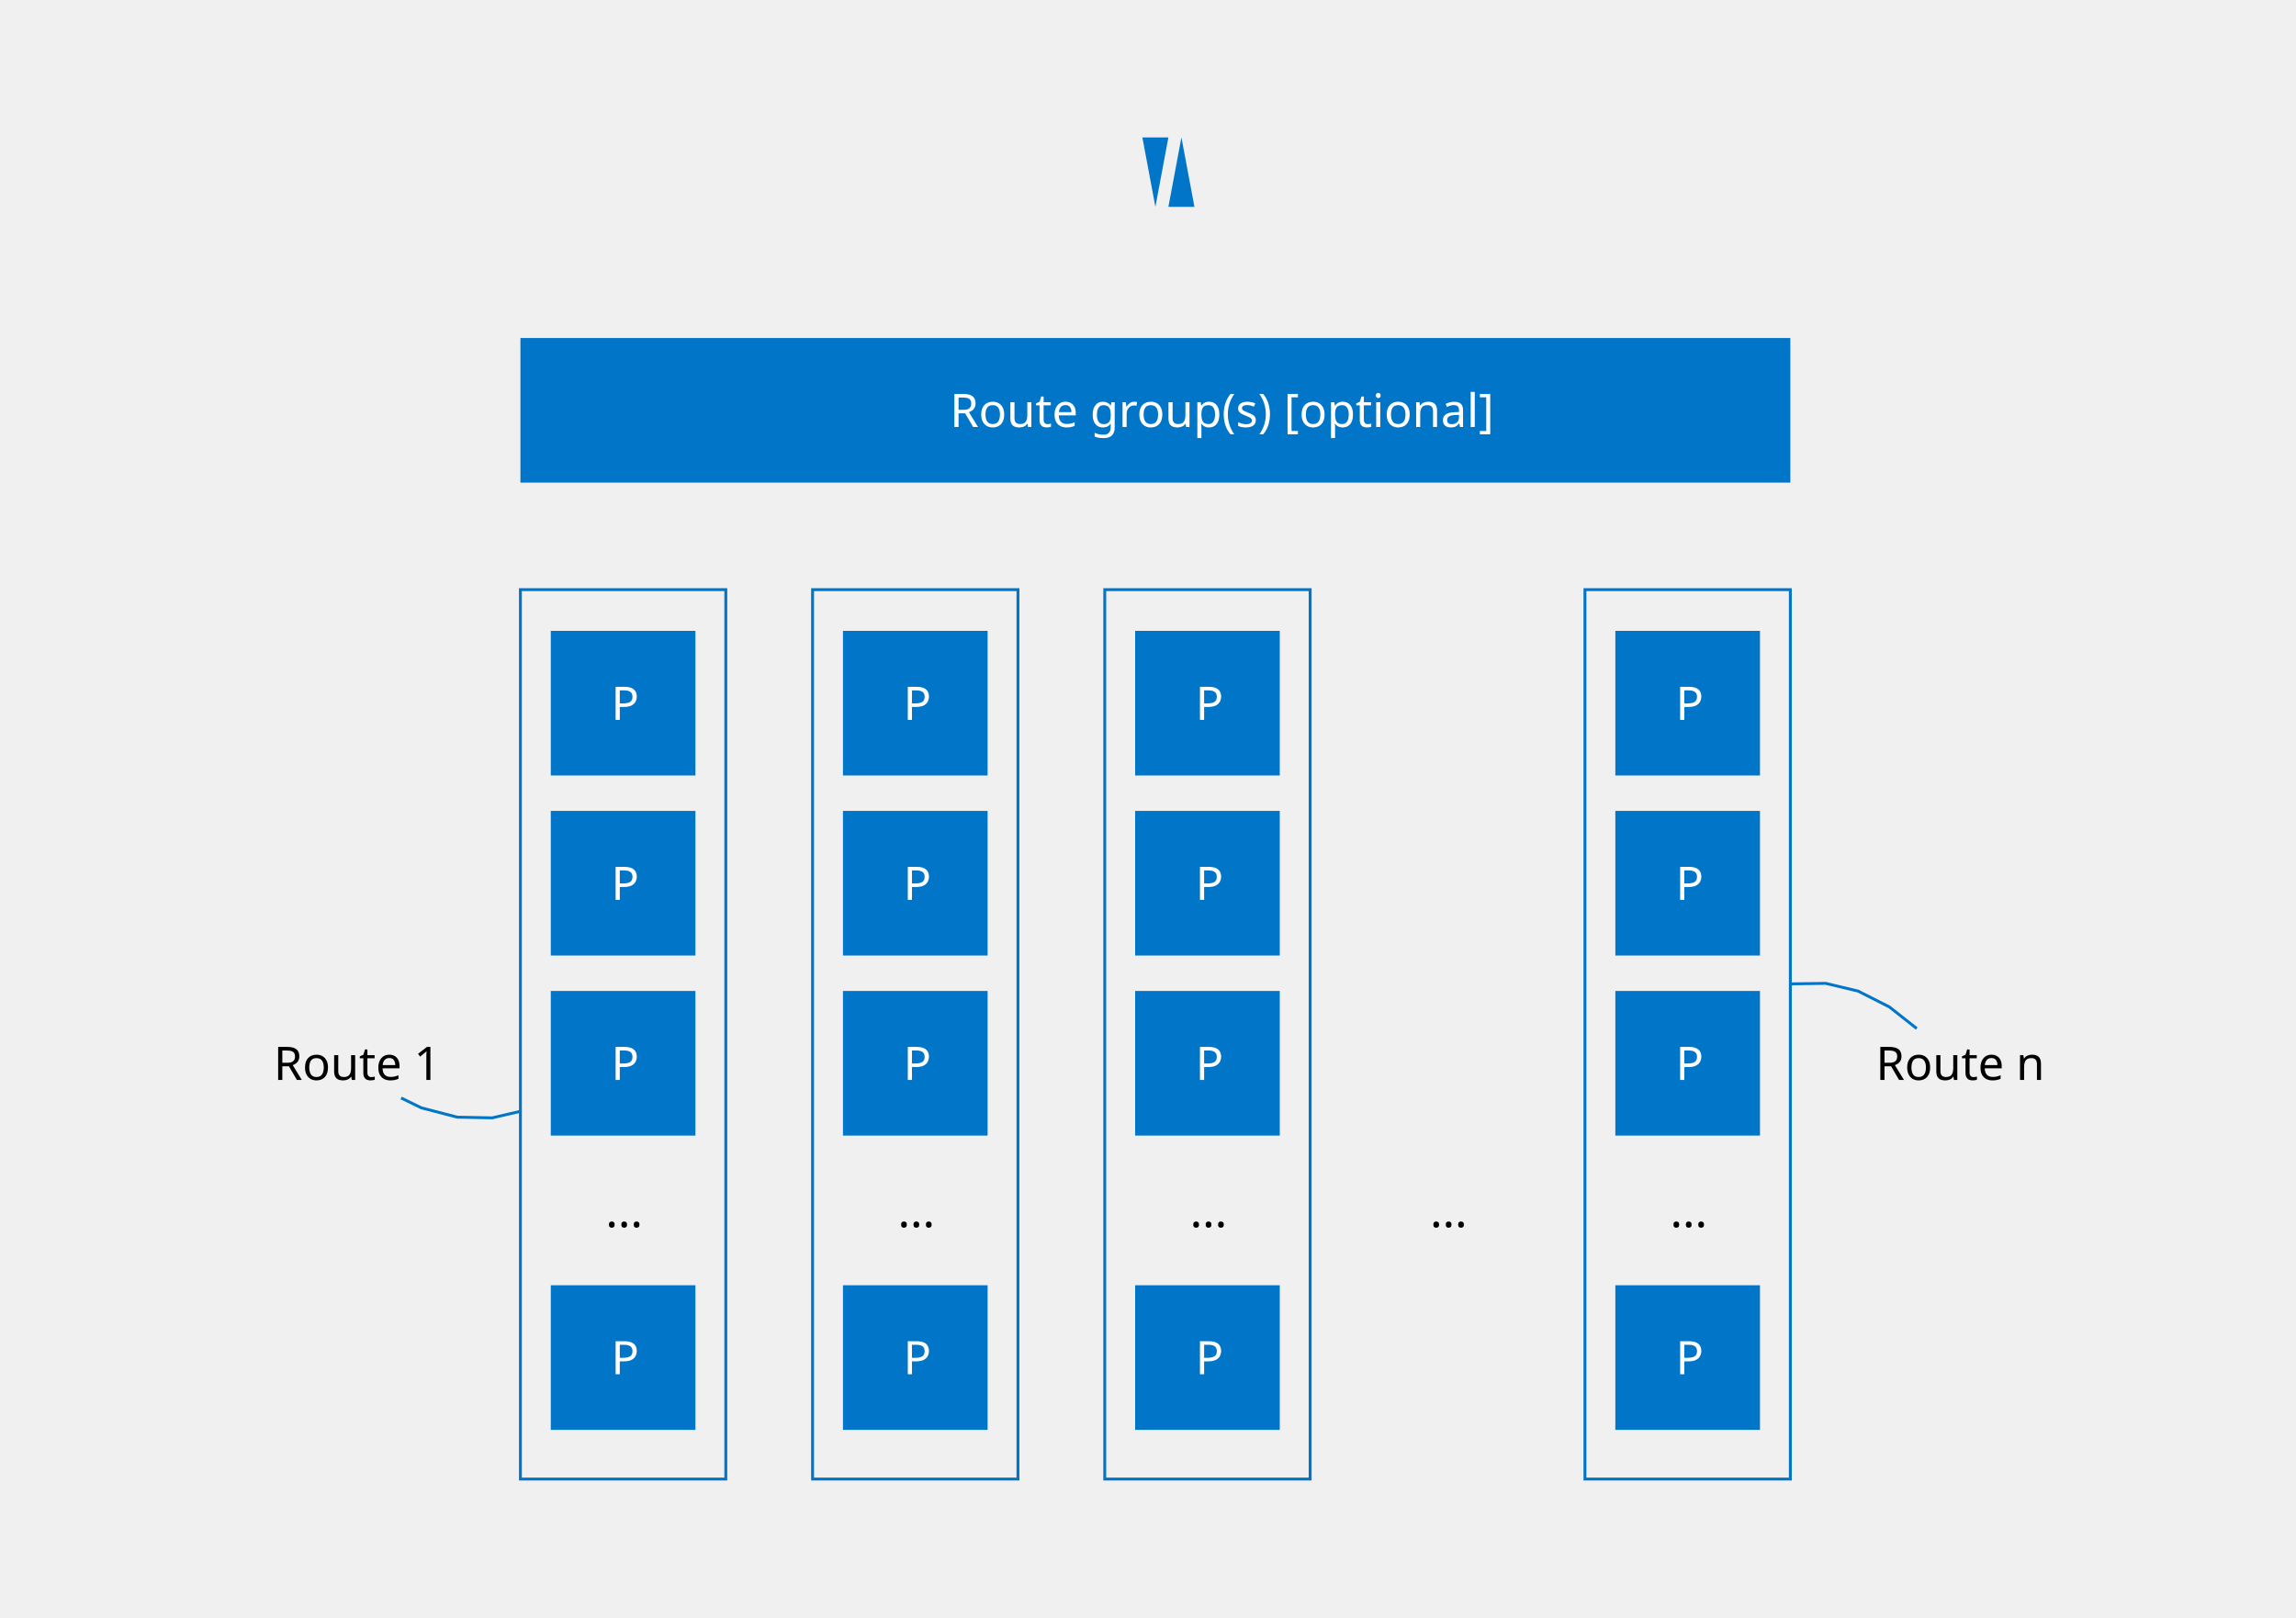
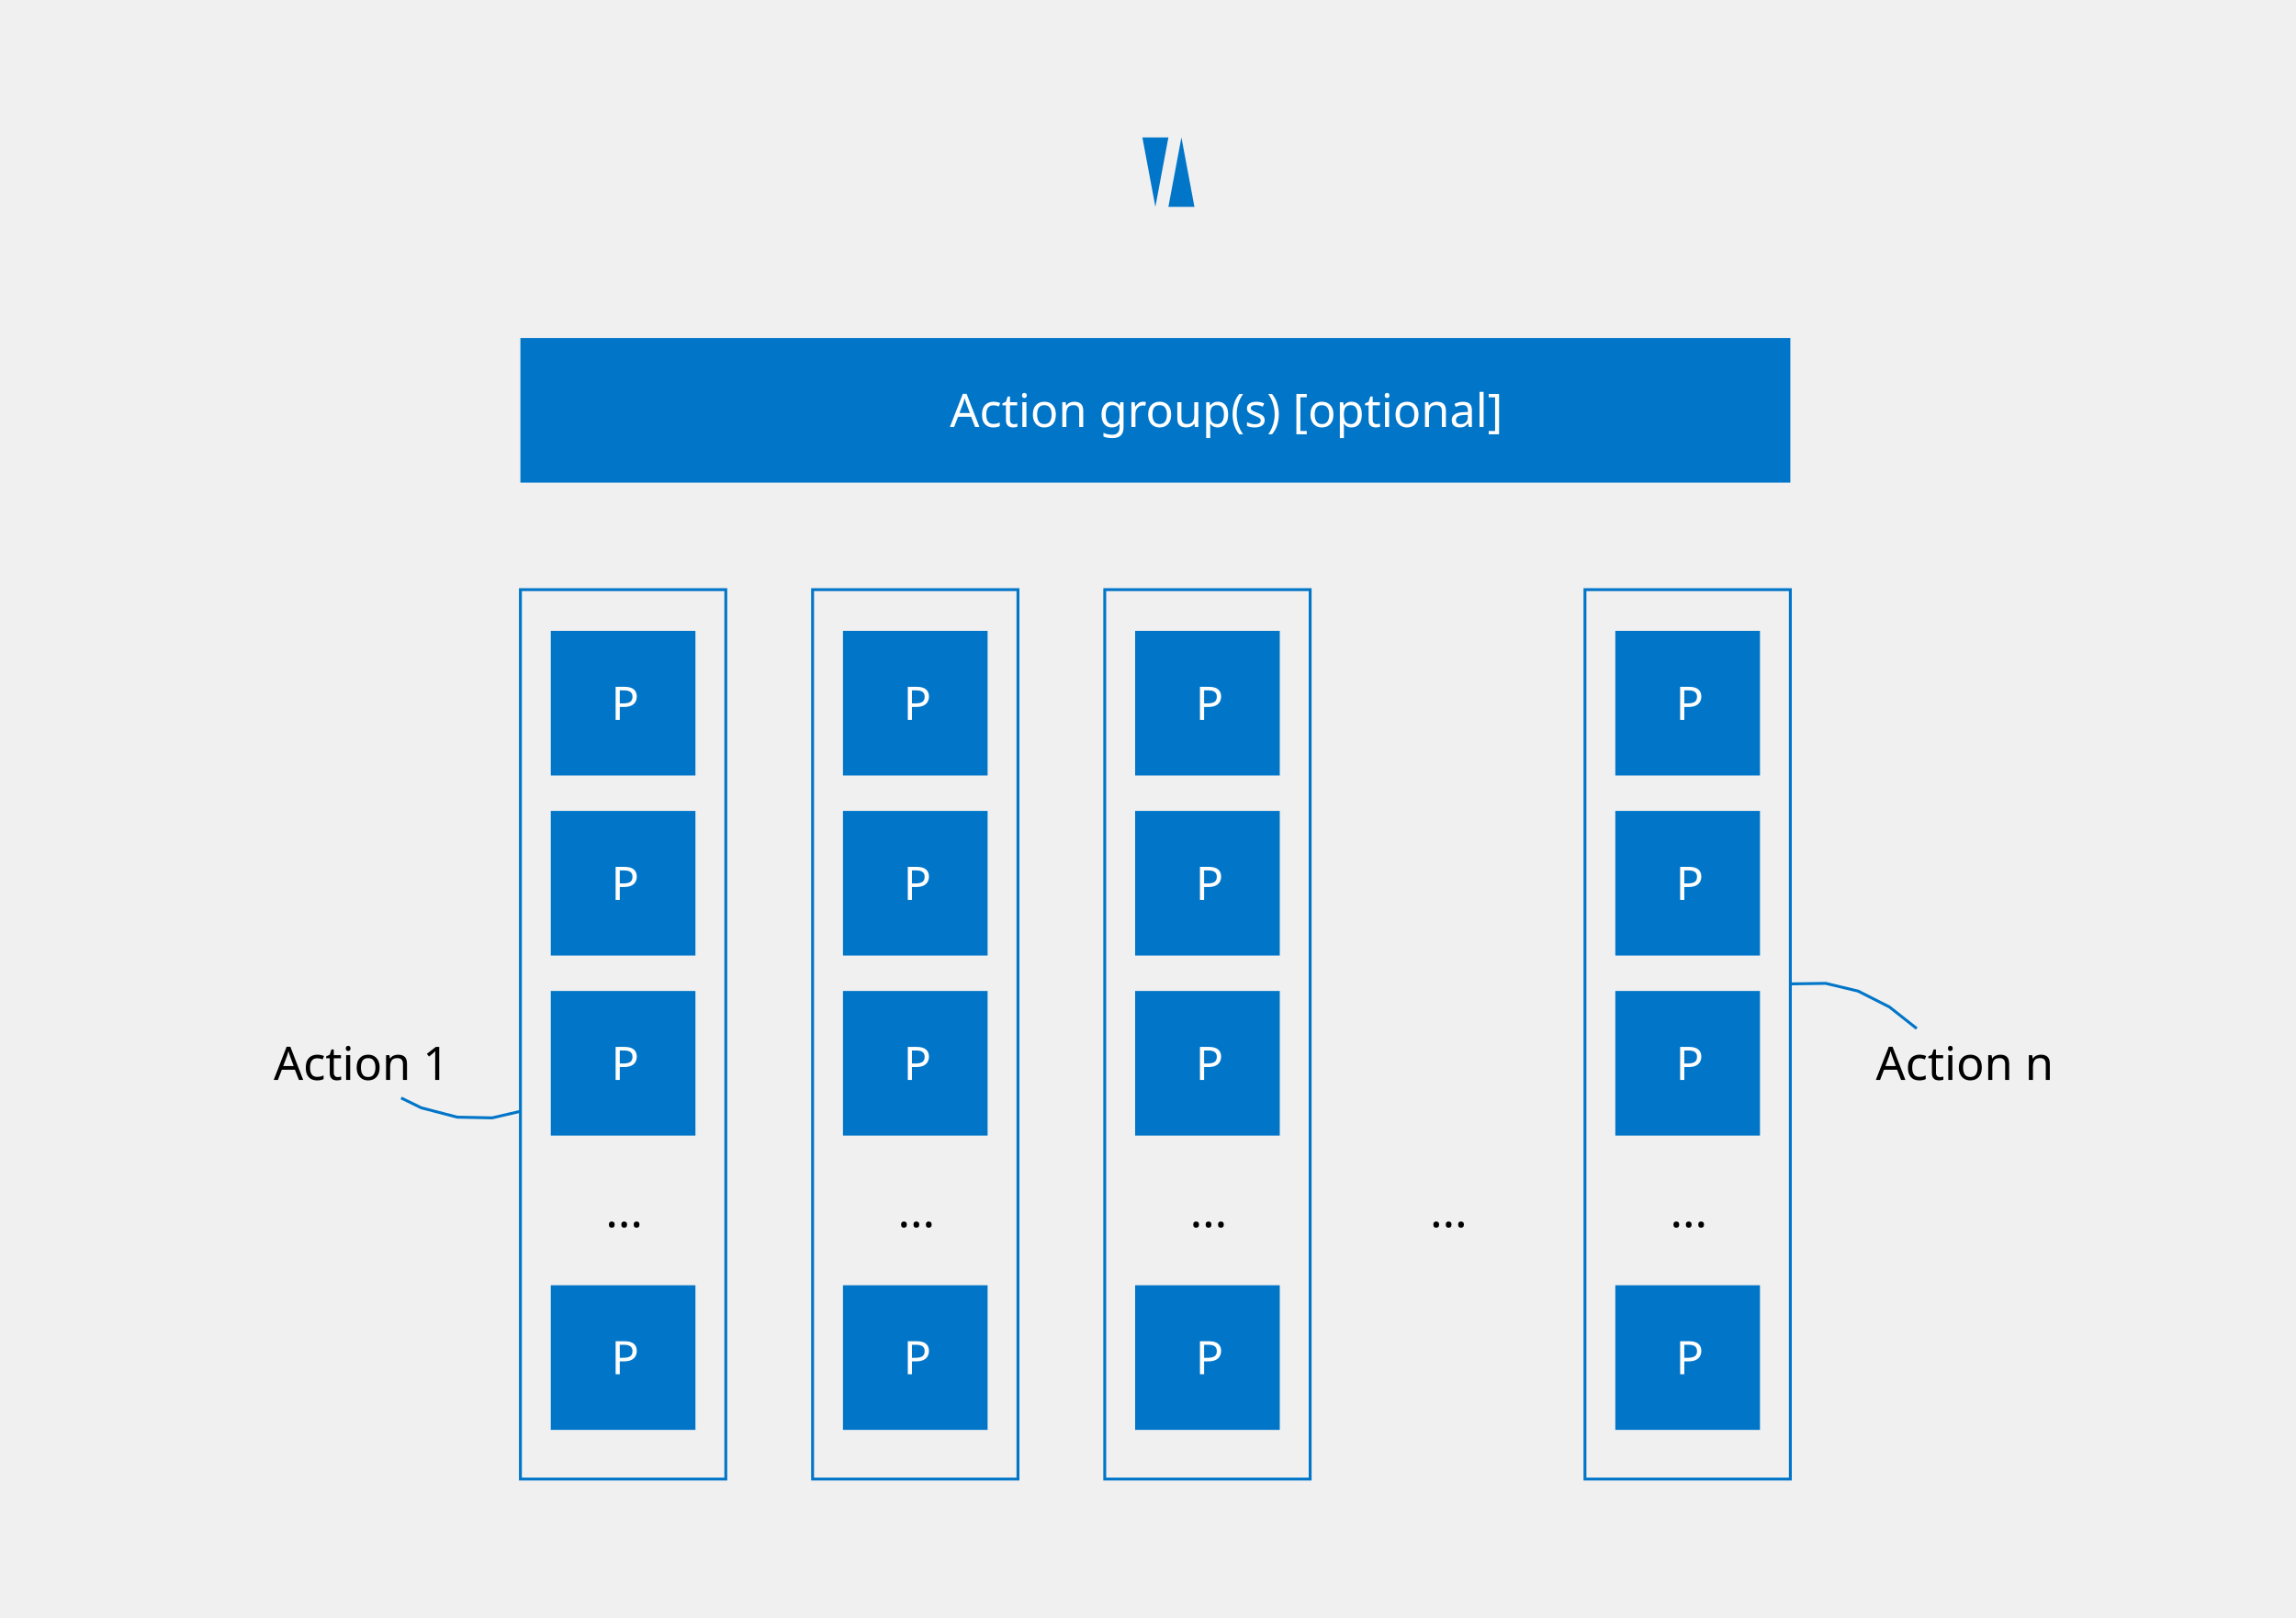
<svg xmlns="http://www.w3.org/2000/svg" width="210mm" stroke-miterlimit="10" font-weight="normal" height="148mm" font-style="normal" font-size="12px" version="1.1" id="svg182" style="font-style:normal;font-weight:normal;font-size:12px;font-family:Dialog;color-interpolation:auto;fill:#000000;fill-opacity:1;stroke:#000000;stroke-width:1;stroke-linecap:square;stroke-linejoin:miter;stroke-miterlimit:10;stroke-dasharray:none;stroke-dashoffset:0;stroke-opacity:1;color-rendering:auto;image-rendering:auto;shape-rendering:auto;text-rendering:auto">
  <defs id="genericDefs" />
  <g id="g180" transform="translate(-568.0988,-559.89)">
    <defs id="defs1">
      <clipPath clipPathUnits="userSpaceOnUse" id="clipPath1">
        <path d="M 0,0 H 1970 V 1329 H 0 Z" id="path3" />
      </clipPath>
      <clipPath clipPathUnits="userSpaceOnUse" id="clipPath2">
        <path d="M 250,-335 H 2220 V 994 H 250 Z" id="path6" />
      </clipPath>
    </defs>
    <g font-size="16px" transform="translate(-250,335)" stroke-miterlimit="1.45" id="g12" style="font-size:16px;font-family:Calibri;stroke-linecap:butt;stroke-miterlimit:1.45;shape-rendering:geometricPrecision;text-rendering:geometricPrecision">
-       <text x="912.711" xml:space="preserve" y="598.266" clip-path="url(#clipPath2)" id="text10" style="stroke:none">Route 1</text>
+       <text x="912.711" xml:space="preserve" y="598.266" clip-path="url(#clipPath2)" id="text10" style="stroke:none">Action 1</text>
    </g>
    <g transform="translate(-250,335)" stroke-miterlimit="1.45" id="g18" style="fill:#0175c8;stroke:#0175c8;stroke-linecap:butt;stroke-miterlimit:1.45;shape-rendering:geometricPrecision;text-rendering:geometricPrecision">
      <rect x="998" width="71" height="307.5" y="428.75" clip-path="url(#clipPath2)" id="rect14" style="fill:none" />
      <rect x="1008.5" y="443" clip-path="url(#clipPath2)" width="50" height="50" stroke-miterlimit="10" id="rect16" style="stroke:none;stroke-linecap:square;stroke-miterlimit:10" />
    </g>
    <g font-size="16px" transform="translate(-250,335)" stroke-miterlimit="1.45" id="g22" style="font-size:16px;font-family:Calibri;fill:#ffffff;stroke:#ffffff;stroke-linecap:butt;stroke-miterlimit:1.45;shape-rendering:geometricPrecision;text-rendering:geometricPrecision">
      <text x="1029.367" xml:space="preserve" y="473.766" clip-path="url(#clipPath2)" id="text20" style="stroke:none">P</text>
    </g>
    <g transform="translate(-250,335)" id="g26" style="fill:#0175c8;stroke:#0175c8;shape-rendering:geometricPrecision;text-rendering:geometricPrecision">
      <rect x="1008.5" width="50" height="50" y="505.25" clip-path="url(#clipPath2)" id="rect24" style="stroke:none" />
    </g>
    <g font-size="16px" transform="translate(-250,335)" stroke-miterlimit="1.45" id="g30" style="font-size:16px;font-family:Calibri;fill:#ffffff;stroke:#ffffff;stroke-linecap:butt;stroke-miterlimit:1.45;shape-rendering:geometricPrecision;text-rendering:geometricPrecision">
      <text x="1029.367" xml:space="preserve" y="536.016" clip-path="url(#clipPath2)" id="text28" style="stroke:none">P</text>
    </g>
    <g transform="translate(-250,335)" id="g34" style="fill:#0175c8;stroke:#0175c8;shape-rendering:geometricPrecision;text-rendering:geometricPrecision">
      <rect x="1008.5" width="50" height="50" y="567.5" clip-path="url(#clipPath2)" id="rect32" style="stroke:none" />
    </g>
    <g font-size="16px" transform="translate(-250,335)" stroke-miterlimit="1.45" id="g38" style="font-size:16px;font-family:Calibri;fill:#ffffff;stroke:#ffffff;stroke-linecap:butt;stroke-miterlimit:1.45;shape-rendering:geometricPrecision;text-rendering:geometricPrecision">
      <text x="1029.367" xml:space="preserve" y="598.266" clip-path="url(#clipPath2)" id="text36" style="stroke:none">P</text>
    </g>
    <g transform="translate(-250,335)" id="g42" style="fill:#0175c8;stroke:#0175c8;shape-rendering:geometricPrecision;text-rendering:geometricPrecision">
      <rect x="1008.5" width="50" height="50" y="669.25" clip-path="url(#clipPath2)" id="rect40" style="stroke:none" />
    </g>
    <g font-size="16px" transform="translate(-250,335)" stroke-miterlimit="1.45" id="g48" style="font-size:16px;font-family:Calibri;fill:#ffffff;stroke:#ffffff;stroke-linecap:butt;stroke-miterlimit:1.45;shape-rendering:geometricPrecision;text-rendering:geometricPrecision">
      <text x="1029.367" xml:space="preserve" y="700.016" clip-path="url(#clipPath2)" id="text44" style="stroke:none">P</text>
      <text x="1027.441" xml:space="preserve" y="649.141" clip-path="url(#clipPath2)" id="text46" style="fill:#000000;stroke:none">...</text>
    </g>
    <g transform="translate(-250,335)" stroke-miterlimit="1.45" id="g54" style="fill:#0175c8;stroke:#0175c8;stroke-linecap:butt;stroke-miterlimit:1.45;shape-rendering:geometricPrecision;text-rendering:geometricPrecision">
      <rect x="1099" width="71" height="307.5" y="428.75" clip-path="url(#clipPath2)" id="rect50" style="fill:none" />
      <rect x="1109.5" y="443" clip-path="url(#clipPath2)" width="50" height="50" stroke-miterlimit="10" id="rect52" style="stroke:none;stroke-linecap:square;stroke-miterlimit:10" />
    </g>
    <g font-size="16px" transform="translate(-250,335)" stroke-miterlimit="1.45" id="g58" style="font-size:16px;font-family:Calibri;fill:#ffffff;stroke:#ffffff;stroke-linecap:butt;stroke-miterlimit:1.45;shape-rendering:geometricPrecision;text-rendering:geometricPrecision">
      <text x="1130.367" xml:space="preserve" y="473.766" clip-path="url(#clipPath2)" id="text56" style="stroke:none">P</text>
    </g>
    <g transform="translate(-250,335)" id="g62" style="fill:#0175c8;stroke:#0175c8;shape-rendering:geometricPrecision;text-rendering:geometricPrecision">
      <rect x="1109.5" width="50" height="50" y="505.25" clip-path="url(#clipPath2)" id="rect60" style="stroke:none" />
    </g>
    <g font-size="16px" transform="translate(-250,335)" stroke-miterlimit="1.45" id="g66" style="font-size:16px;font-family:Calibri;fill:#ffffff;stroke:#ffffff;stroke-linecap:butt;stroke-miterlimit:1.45;shape-rendering:geometricPrecision;text-rendering:geometricPrecision">
      <text x="1130.367" xml:space="preserve" y="536.016" clip-path="url(#clipPath2)" id="text64" style="stroke:none">P</text>
    </g>
    <g transform="translate(-250,335)" id="g70" style="fill:#0175c8;stroke:#0175c8;shape-rendering:geometricPrecision;text-rendering:geometricPrecision">
      <rect x="1109.5" width="50" height="50" y="567.5" clip-path="url(#clipPath2)" id="rect68" style="stroke:none" />
    </g>
    <g font-size="16px" transform="translate(-250,335)" stroke-miterlimit="1.45" id="g74" style="font-size:16px;font-family:Calibri;fill:#ffffff;stroke:#ffffff;stroke-linecap:butt;stroke-miterlimit:1.45;shape-rendering:geometricPrecision;text-rendering:geometricPrecision">
      <text x="1130.367" xml:space="preserve" y="598.266" clip-path="url(#clipPath2)" id="text72" style="stroke:none">P</text>
    </g>
    <g transform="translate(-250,335)" id="g78" style="fill:#0175c8;stroke:#0175c8;shape-rendering:geometricPrecision;text-rendering:geometricPrecision">
      <rect x="1109.5" width="50" height="50" y="669.25" clip-path="url(#clipPath2)" id="rect76" style="stroke:none" />
    </g>
    <g font-size="16px" transform="translate(-250,335)" stroke-miterlimit="1.45" id="g84" style="font-size:16px;font-family:Calibri;fill:#ffffff;stroke:#ffffff;stroke-linecap:butt;stroke-miterlimit:1.45;shape-rendering:geometricPrecision;text-rendering:geometricPrecision">
      <text x="1130.367" xml:space="preserve" y="700.016" clip-path="url(#clipPath2)" id="text80" style="stroke:none">P</text>
      <text x="1128.441" xml:space="preserve" y="649.141" clip-path="url(#clipPath2)" id="text82" style="fill:#000000;stroke:none">...</text>
    </g>
    <g transform="translate(-250,335)" stroke-miterlimit="1.45" id="g90" style="fill:#0175c8;stroke:#0175c8;stroke-linecap:butt;stroke-miterlimit:1.45;shape-rendering:geometricPrecision;text-rendering:geometricPrecision">
      <rect x="1200" width="71" height="307.5" y="428.75" clip-path="url(#clipPath2)" id="rect86" style="fill:none" />
      <rect x="1210.5" y="443" clip-path="url(#clipPath2)" width="50" height="50" stroke-miterlimit="10" id="rect88" style="stroke:none;stroke-linecap:square;stroke-miterlimit:10" />
    </g>
    <g font-size="16px" transform="translate(-250,335)" stroke-miterlimit="1.45" id="g94" style="font-size:16px;font-family:Calibri;fill:#ffffff;stroke:#ffffff;stroke-linecap:butt;stroke-miterlimit:1.45;shape-rendering:geometricPrecision;text-rendering:geometricPrecision">
      <text x="1231.367" xml:space="preserve" y="473.766" clip-path="url(#clipPath2)" id="text92" style="stroke:none">P</text>
    </g>
    <g transform="translate(-250,335)" id="g98" style="fill:#0175c8;stroke:#0175c8;shape-rendering:geometricPrecision;text-rendering:geometricPrecision">
      <rect x="1210.5" width="50" height="50" y="505.25" clip-path="url(#clipPath2)" id="rect96" style="stroke:none" />
    </g>
    <g font-size="16px" transform="translate(-250,335)" stroke-miterlimit="1.45" id="g102" style="font-size:16px;font-family:Calibri;fill:#ffffff;stroke:#ffffff;stroke-linecap:butt;stroke-miterlimit:1.45;shape-rendering:geometricPrecision;text-rendering:geometricPrecision">
      <text x="1231.367" xml:space="preserve" y="536.016" clip-path="url(#clipPath2)" id="text100" style="stroke:none">P</text>
    </g>
    <g transform="translate(-250,335)" id="g106" style="fill:#0175c8;stroke:#0175c8;shape-rendering:geometricPrecision;text-rendering:geometricPrecision">
      <rect x="1210.5" width="50" height="50" y="567.5" clip-path="url(#clipPath2)" id="rect104" style="stroke:none" />
    </g>
    <g font-size="16px" transform="translate(-250,335)" stroke-miterlimit="1.45" id="g110" style="font-size:16px;font-family:Calibri;fill:#ffffff;stroke:#ffffff;stroke-linecap:butt;stroke-miterlimit:1.45;shape-rendering:geometricPrecision;text-rendering:geometricPrecision">
      <text x="1231.367" xml:space="preserve" y="598.266" clip-path="url(#clipPath2)" id="text108" style="stroke:none">P</text>
    </g>
    <g transform="translate(-250,335)" id="g114" style="fill:#0175c8;stroke:#0175c8;shape-rendering:geometricPrecision;text-rendering:geometricPrecision">
      <rect x="1210.5" width="50" height="50" y="669.25" clip-path="url(#clipPath2)" id="rect112" style="stroke:none" />
    </g>
    <g font-size="16px" transform="translate(-250,335)" stroke-miterlimit="1.45" id="g120" style="font-size:16px;font-family:Calibri;fill:#ffffff;stroke:#ffffff;stroke-linecap:butt;stroke-miterlimit:1.45;shape-rendering:geometricPrecision;text-rendering:geometricPrecision">
      <text x="1231.367" xml:space="preserve" y="700.016" clip-path="url(#clipPath2)" id="text116" style="stroke:none">P</text>
      <text x="1229.441" xml:space="preserve" y="649.141" clip-path="url(#clipPath2)" id="text118" style="fill:#000000;stroke:none">...</text>
    </g>
    <g transform="translate(-250,335)" stroke-miterlimit="1.45" id="g126" style="fill:#0175c8;stroke:#0175c8;stroke-linecap:butt;stroke-miterlimit:1.45;shape-rendering:geometricPrecision;text-rendering:geometricPrecision">
      <rect x="1366" width="71" height="307.5" y="428.75" clip-path="url(#clipPath2)" id="rect122" style="fill:none" />
      <rect x="1376.5" y="443" clip-path="url(#clipPath2)" width="50" height="50" stroke-miterlimit="10" id="rect124" style="stroke:none;stroke-linecap:square;stroke-miterlimit:10" />
    </g>
    <g font-size="16px" transform="translate(-250,335)" stroke-miterlimit="1.45" id="g130" style="font-size:16px;font-family:Calibri;fill:#ffffff;stroke:#ffffff;stroke-linecap:butt;stroke-miterlimit:1.45;shape-rendering:geometricPrecision;text-rendering:geometricPrecision">
      <text x="1397.367" xml:space="preserve" y="473.766" clip-path="url(#clipPath2)" id="text128" style="stroke:none">P</text>
    </g>
    <g transform="translate(-250,335)" id="g134" style="fill:#0175c8;stroke:#0175c8;shape-rendering:geometricPrecision;text-rendering:geometricPrecision">
      <rect x="1376.5" width="50" height="50" y="505.25" clip-path="url(#clipPath2)" id="rect132" style="stroke:none" />
    </g>
    <g font-size="16px" transform="translate(-250,335)" stroke-miterlimit="1.45" id="g138" style="font-size:16px;font-family:Calibri;fill:#ffffff;stroke:#ffffff;stroke-linecap:butt;stroke-miterlimit:1.45;shape-rendering:geometricPrecision;text-rendering:geometricPrecision">
      <text x="1397.367" xml:space="preserve" y="536.016" clip-path="url(#clipPath2)" id="text136" style="stroke:none">P</text>
    </g>
    <g transform="translate(-250,335)" id="g142" style="fill:#0175c8;stroke:#0175c8;shape-rendering:geometricPrecision;text-rendering:geometricPrecision">
      <rect x="1376.5" width="50" height="50" y="567.5" clip-path="url(#clipPath2)" id="rect140" style="stroke:none" />
    </g>
    <g font-size="16px" transform="translate(-250,335)" stroke-miterlimit="1.45" id="g146" style="font-size:16px;font-family:Calibri;fill:#ffffff;stroke:#ffffff;stroke-linecap:butt;stroke-miterlimit:1.45;shape-rendering:geometricPrecision;text-rendering:geometricPrecision">
      <text x="1397.367" xml:space="preserve" y="598.266" clip-path="url(#clipPath2)" id="text144" style="stroke:none">P</text>
    </g>
    <g transform="translate(-250,335)" id="g150" style="fill:#0175c8;stroke:#0175c8;shape-rendering:geometricPrecision;text-rendering:geometricPrecision">
      <rect x="1376.5" width="50" height="50" y="669.25" clip-path="url(#clipPath2)" id="rect148" style="stroke:none" />
    </g>
    <g font-size="16px" transform="translate(-250,335)" stroke-miterlimit="1.45" id="g160" style="font-size:16px;font-family:Calibri;fill:#ffffff;stroke:#ffffff;stroke-linecap:butt;stroke-miterlimit:1.45;shape-rendering:geometricPrecision;text-rendering:geometricPrecision">
      <text x="1397.367" xml:space="preserve" y="700.016" clip-path="url(#clipPath2)" id="text152" style="stroke:none">P</text>
      <text x="1395.441" xml:space="preserve" y="649.141" clip-path="url(#clipPath2)" id="text154" style="fill:#000000;stroke:none">...</text>
      <text x="1312.441" xml:space="preserve" y="649.141" clip-path="url(#clipPath2)" id="text156" style="fill:#000000;stroke:none">...</text>
-       <text x="1466.562" xml:space="preserve" y="598.266" clip-path="url(#clipPath2)" id="text158" style="fill:#000000;stroke:none">Route n</text>
+       <text x="1466.562" xml:space="preserve" y="598.266" clip-path="url(#clipPath2)" id="text158" style="fill:#000000;stroke:none">Action n</text>
    </g>
    <g transform="translate(-250,335)" id="g168" style="fill:#0175c8;stroke:#0175c8;shape-rendering:geometricPrecision;text-rendering:geometricPrecision">
      <path d="m 1226.502,272.4 4.5,24 h -9 z" clip-path="url(#clipPath2)" id="path162" style="fill-rule:evenodd;stroke:none" />
      <path d="m 1213.002,272.4 h 9 l -4.5,24 z" clip-path="url(#clipPath2)" id="path164" style="fill-rule:evenodd;stroke:none" />
      <rect x="998" width="439" height="50" y="341.75" clip-path="url(#clipPath2)" id="rect166" style="stroke:none" />
    </g>
    <g font-size="16px" transform="translate(-250,335)" stroke-miterlimit="1.45" id="g172" style="font-size:16px;font-family:Calibri;fill:#ffffff;stroke:#ffffff;stroke-linecap:butt;stroke-miterlimit:1.45;shape-rendering:geometricPrecision;text-rendering:geometricPrecision">
-       <text x="1146.473" xml:space="preserve" y="372.516" clip-path="url(#clipPath2)" id="text170" style="stroke:none">Route group(s) [optional]</text>
+       <text x="1146.473" xml:space="preserve" y="372.516" clip-path="url(#clipPath2)" id="text170" style="stroke:none">Action group(s) [optional]</text>
    </g>
    <g transform="translate(-250,335)" stroke-miterlimit="1.45" id="g178" style="fill:#0175c8;stroke:#0175c8;stroke-linecap:butt;stroke-miterlimit:1.45;shape-rendering:geometricPrecision;text-rendering:geometricPrecision">
      <path d="m 997.96,609.115 -9.71,2.26 -12.094,-0.242 -12.406,-3.227 -6.98,-3.409" clip-path="url(#clipPath2)" id="path174" style="fill:none" />
      <path d="m 1436.999,565.238 0.782,-0.199 11.469,-0.164 11.156,2.664 10.844,5.492 9.441,7.459" clip-path="url(#clipPath2)" id="path176" style="fill:none" />
    </g>
  </g>
</svg>
